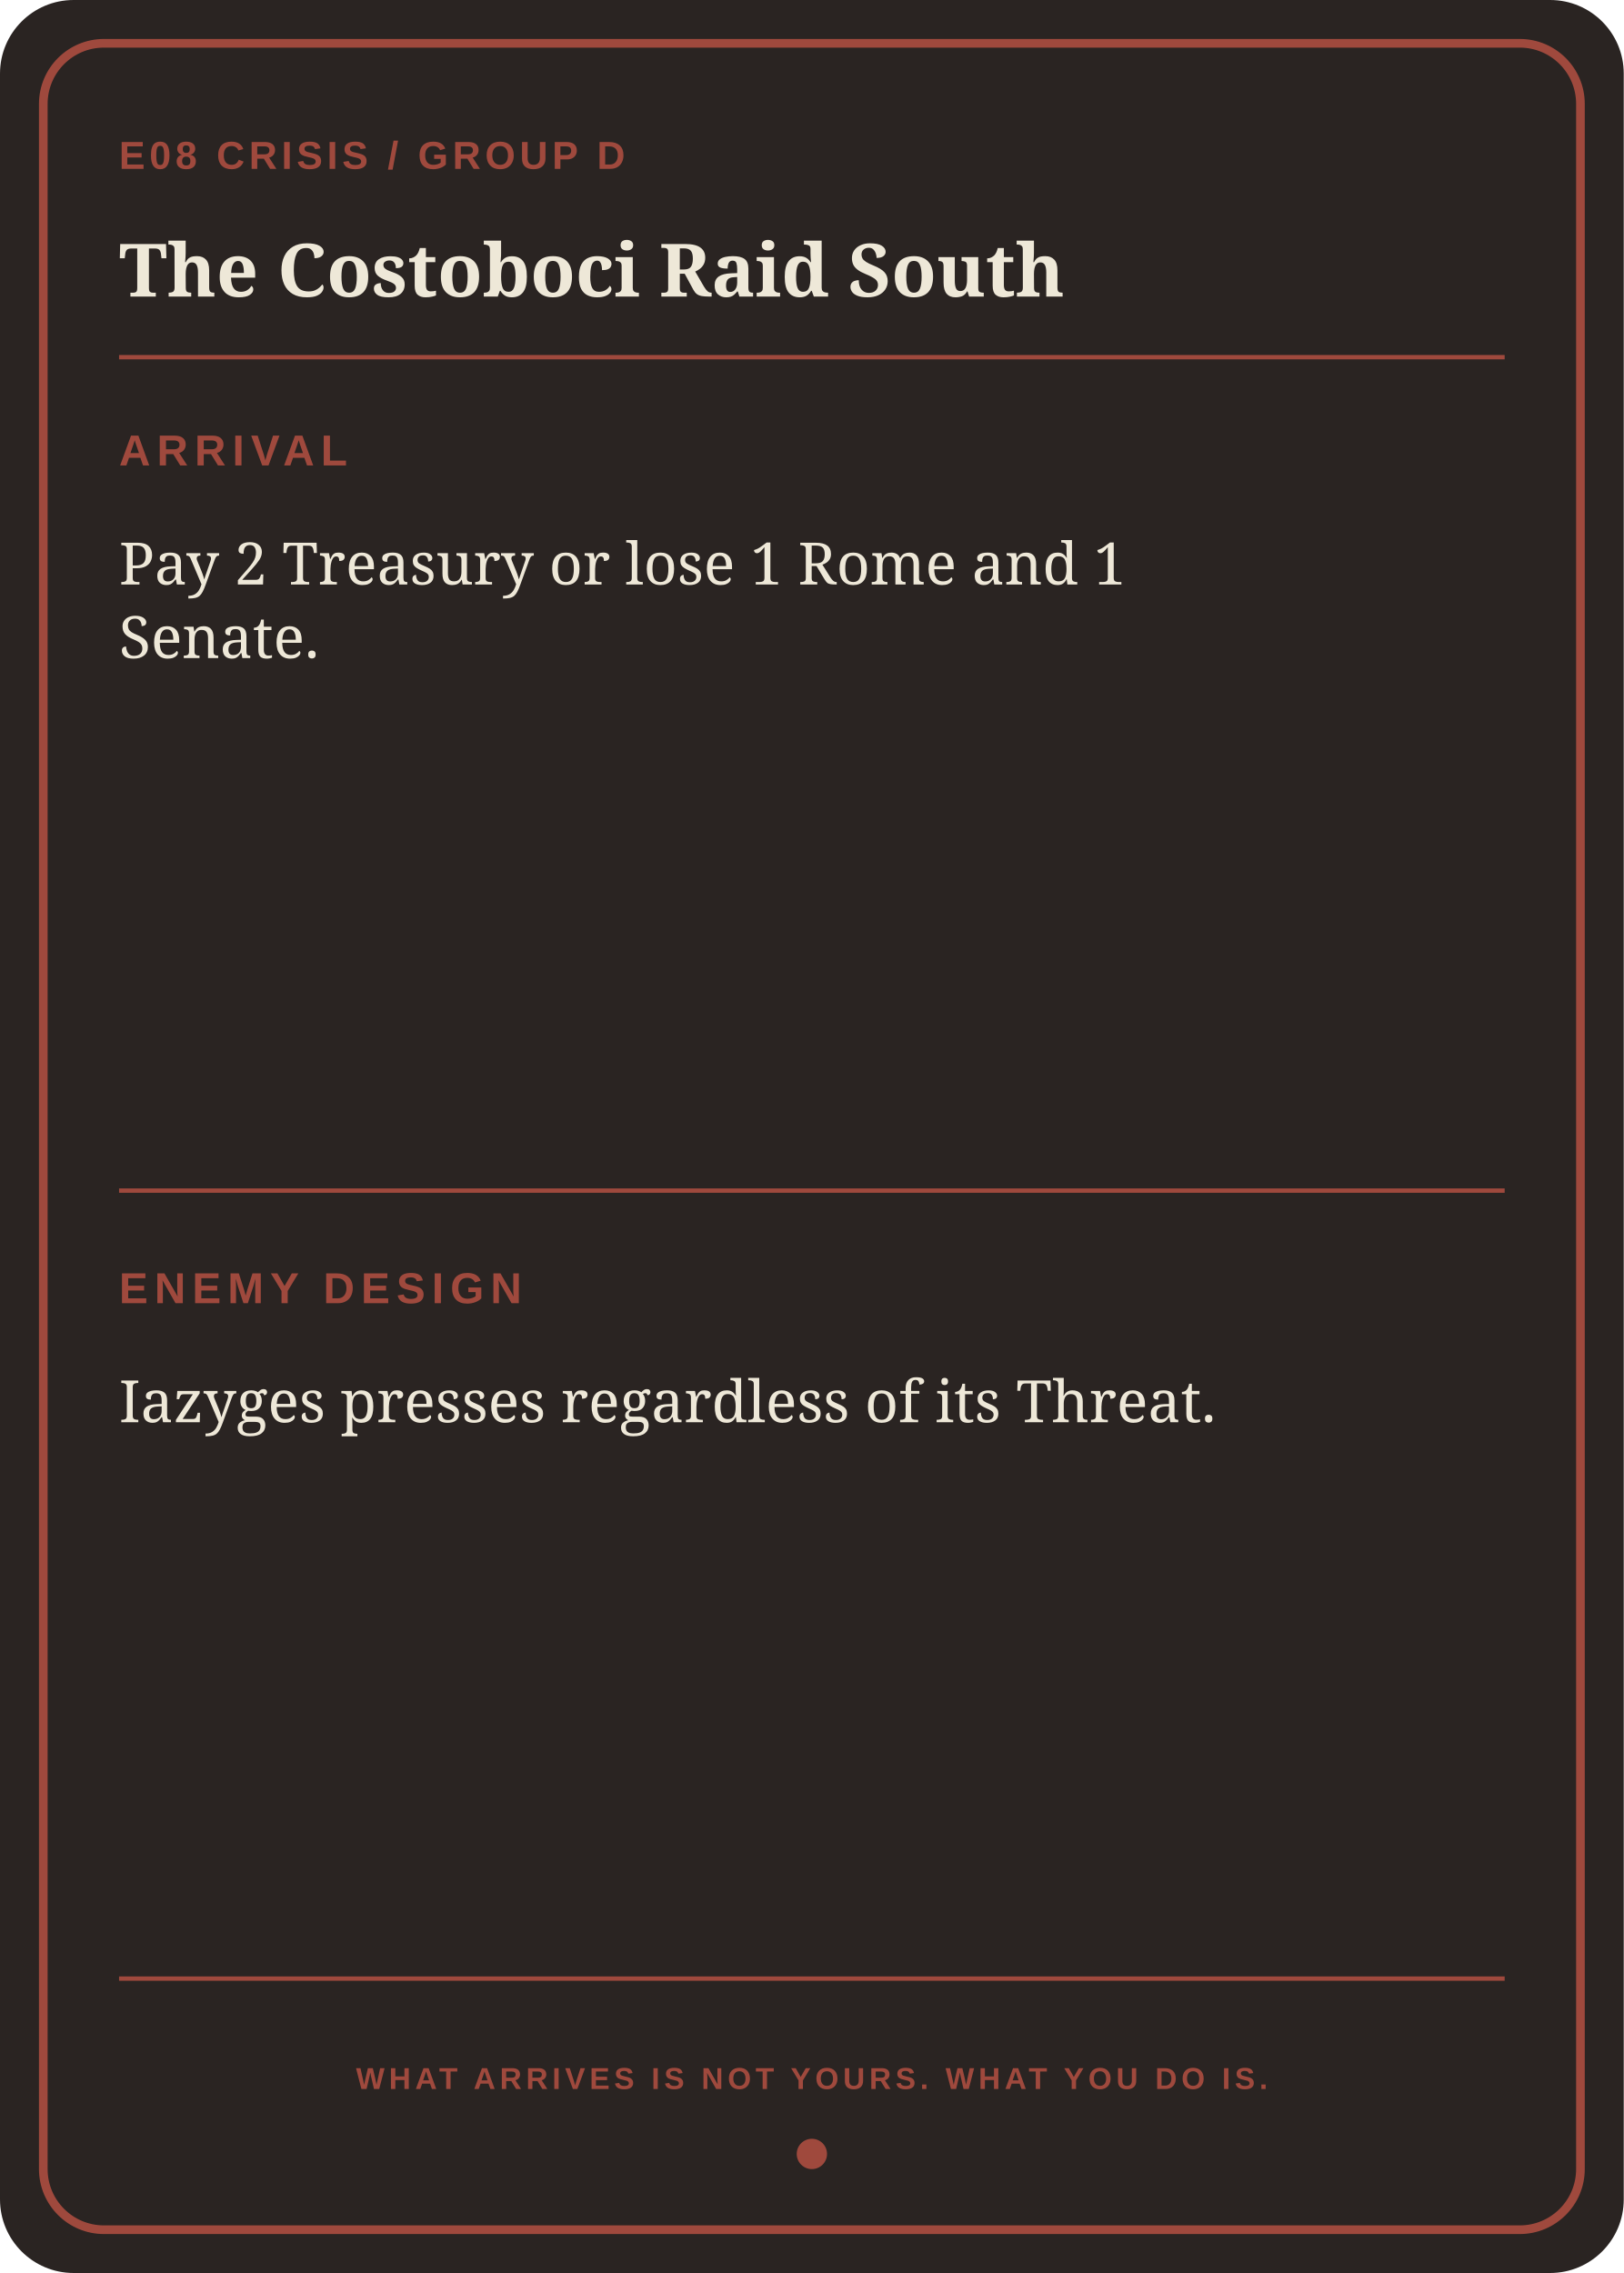
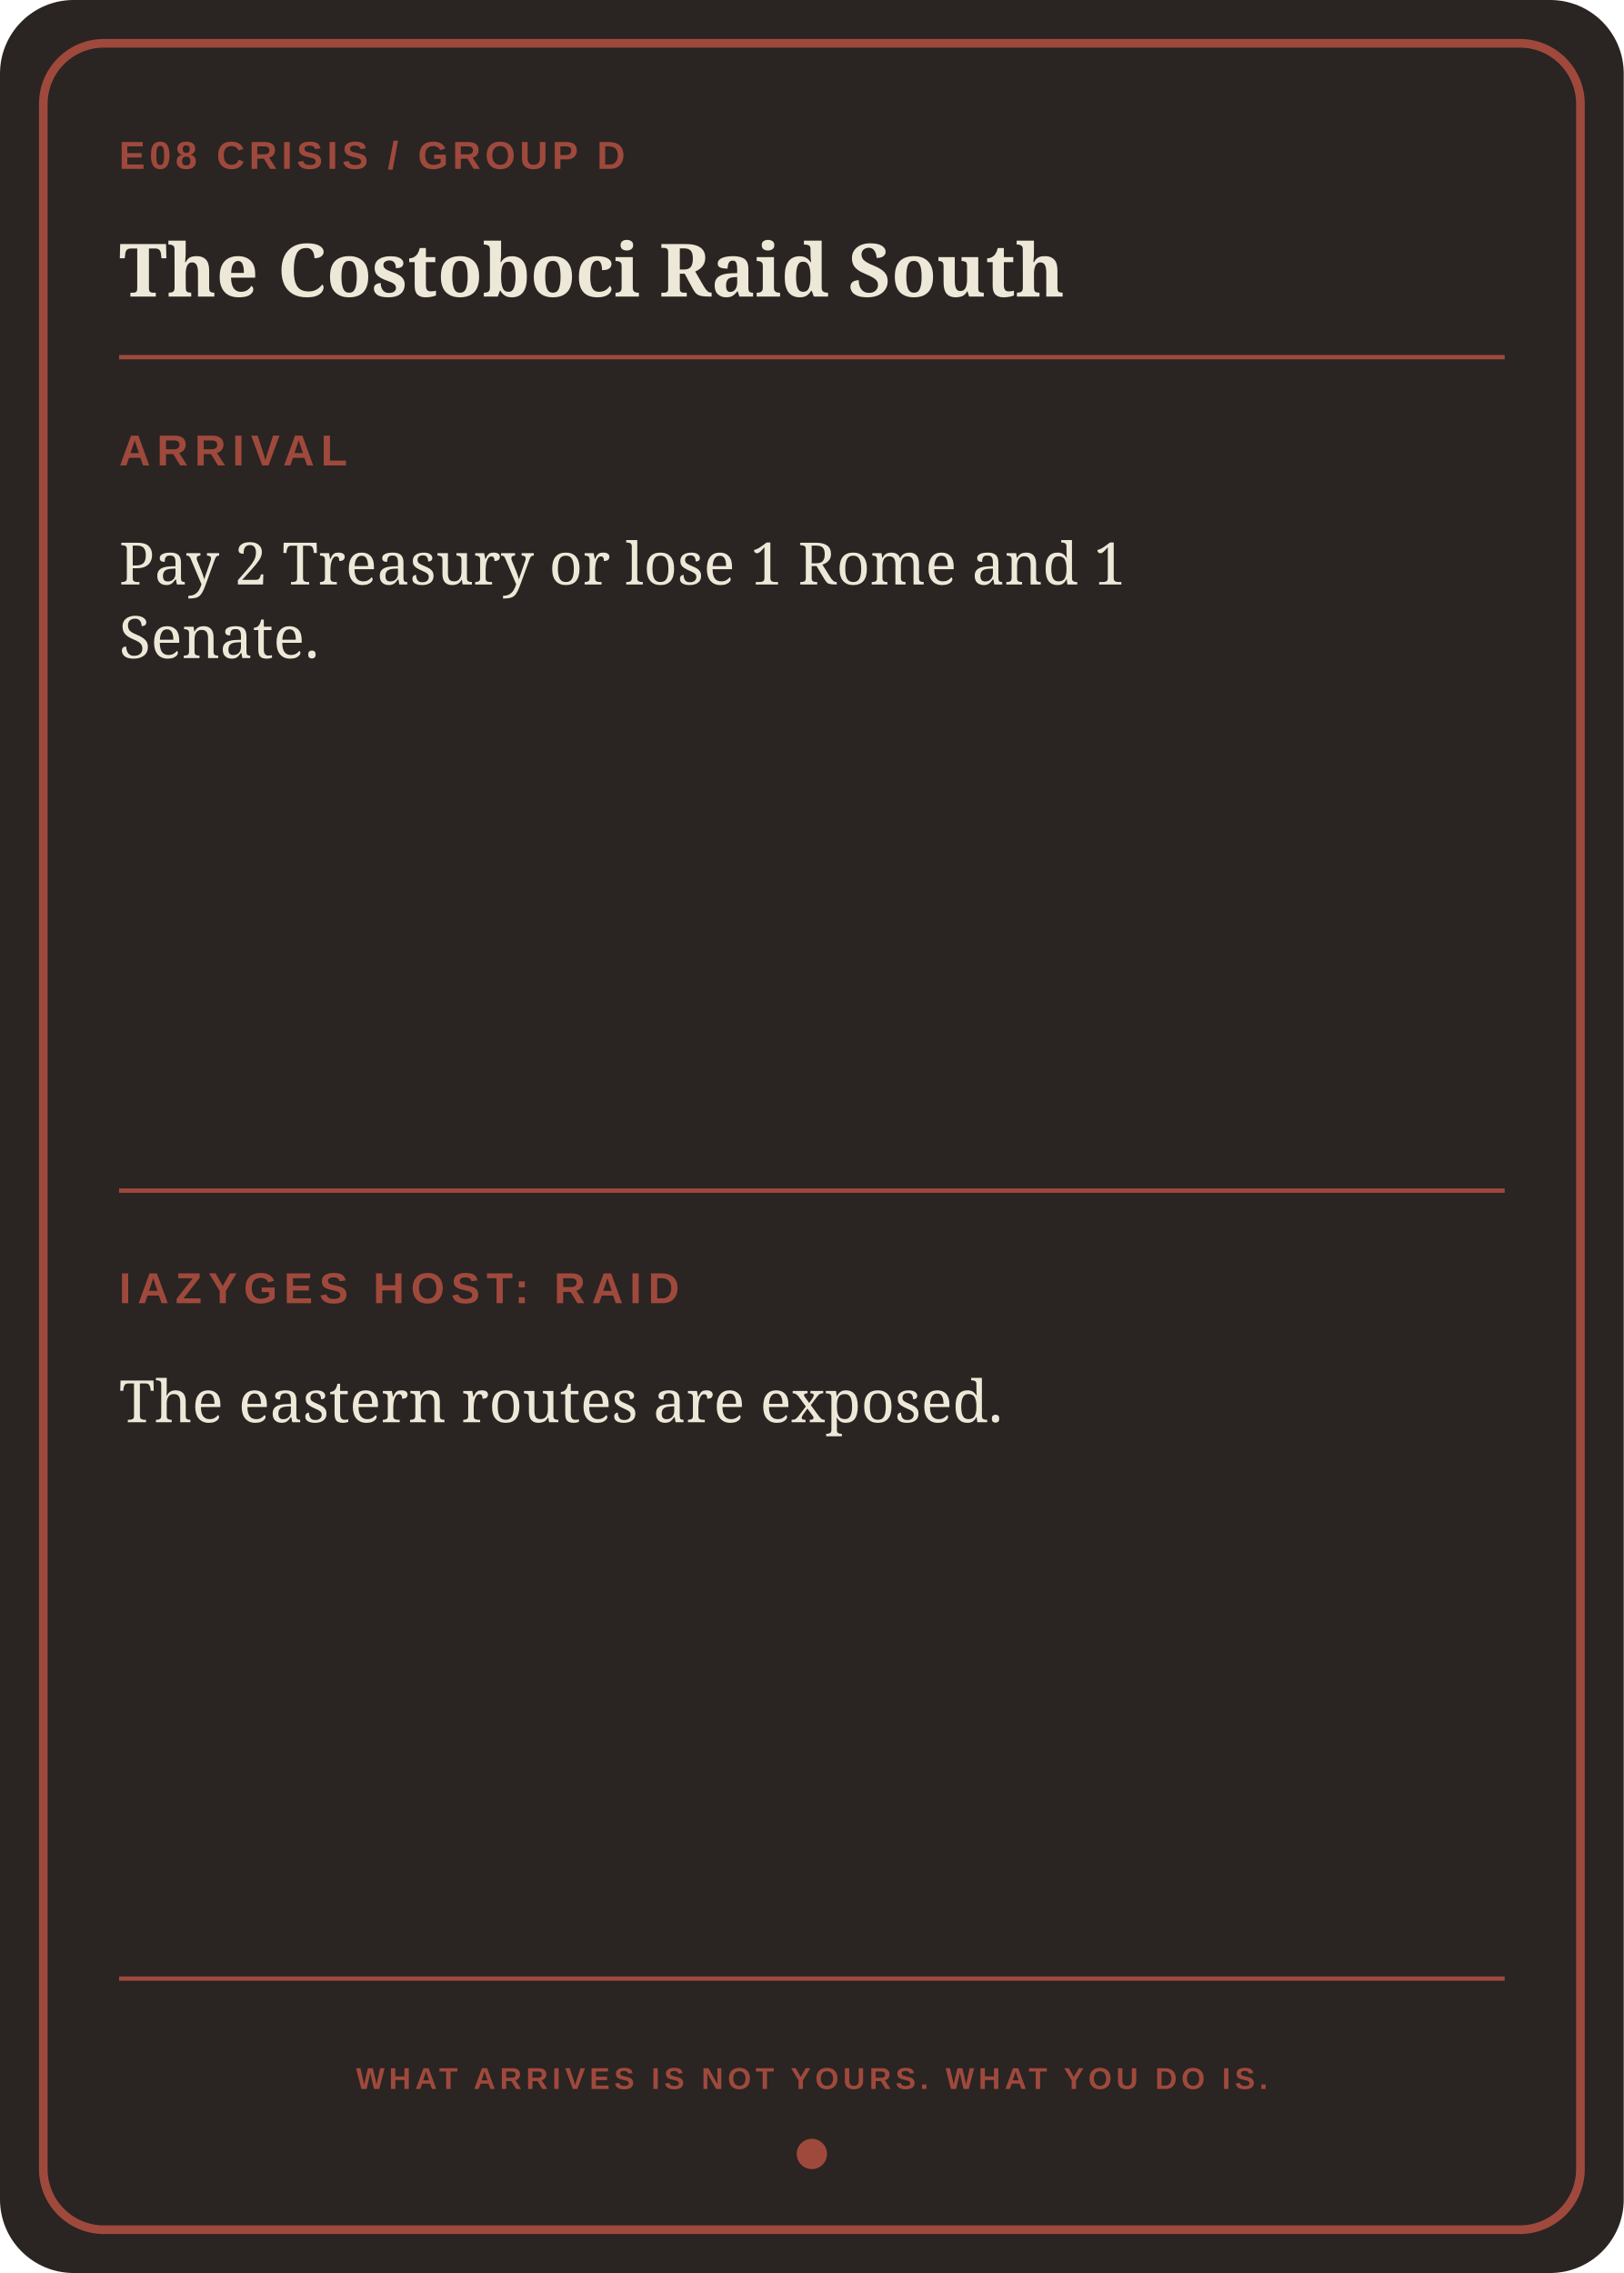
<svg xmlns="http://www.w3.org/2000/svg" width="2.5in" height="3.5in" viewBox="0 0 750 1050">
  <rect width="750" height="1050" rx="34" fill="#2a2422" />
  <rect x="20" y="20" width="710" height="1010" rx="28" fill="none" stroke="#9f493d" stroke-width="4" />
  <path d="M55 165H695M55 550H695M55 914H695" stroke="#9f493d" stroke-width="2" />
  <text x="55" y="78" fill="#9f493d" font-family="Arial,sans-serif" font-size="18" font-weight="bold" letter-spacing="2">E08  CRISIS / GROUP D</text>
  <text x="55" y="137" fill="#eee8d8" font-family="Georgia,serif" font-size="34" font-weight="bold">The Costoboci Raid South</text>
  <text x="55" y="215" fill="#9f493d" font-family="Arial,sans-serif" font-size="20" font-weight="bold" letter-spacing="3">ARRIVAL</text>
  <text x="55" y="270" fill="#eee8d8" font-family="Georgia,serif" font-size="27">
    <tspan x="55" dy="0">Pay 2 Treasury or lose 1 Rome and 1</tspan>
    <tspan x="55" dy="34">Senate.</tspan>
  </text>
-   <text x="55" y="602" fill="#9f493d" font-family="Arial,sans-serif" font-size="20" font-weight="bold" letter-spacing="3">ENEMY DESIGN</text>
+   <text x="55" y="602" fill="#9f493d" font-family="Arial,sans-serif" font-size="20" font-weight="bold" letter-spacing="3">IAZYGES HOST: RAID</text>
  <text x="55" y="657" fill="#eee8d8" font-family="Georgia,serif" font-size="27">
-     <tspan x="55" dy="0">Iazyges presses regardless of its Threat.</tspan>
+     <tspan x="55" dy="0">The eastern routes are exposed.</tspan>
  </text>
  <text x="375" y="965" text-anchor="middle" fill="#9f493d" font-family="Arial,sans-serif" font-size="14" font-weight="bold" letter-spacing="2">WHAT ARRIVES IS NOT YOURS. WHAT YOU DO IS.</text>
  <circle cx="375" cy="995" r="7" fill="#9f493d" />
</svg>
